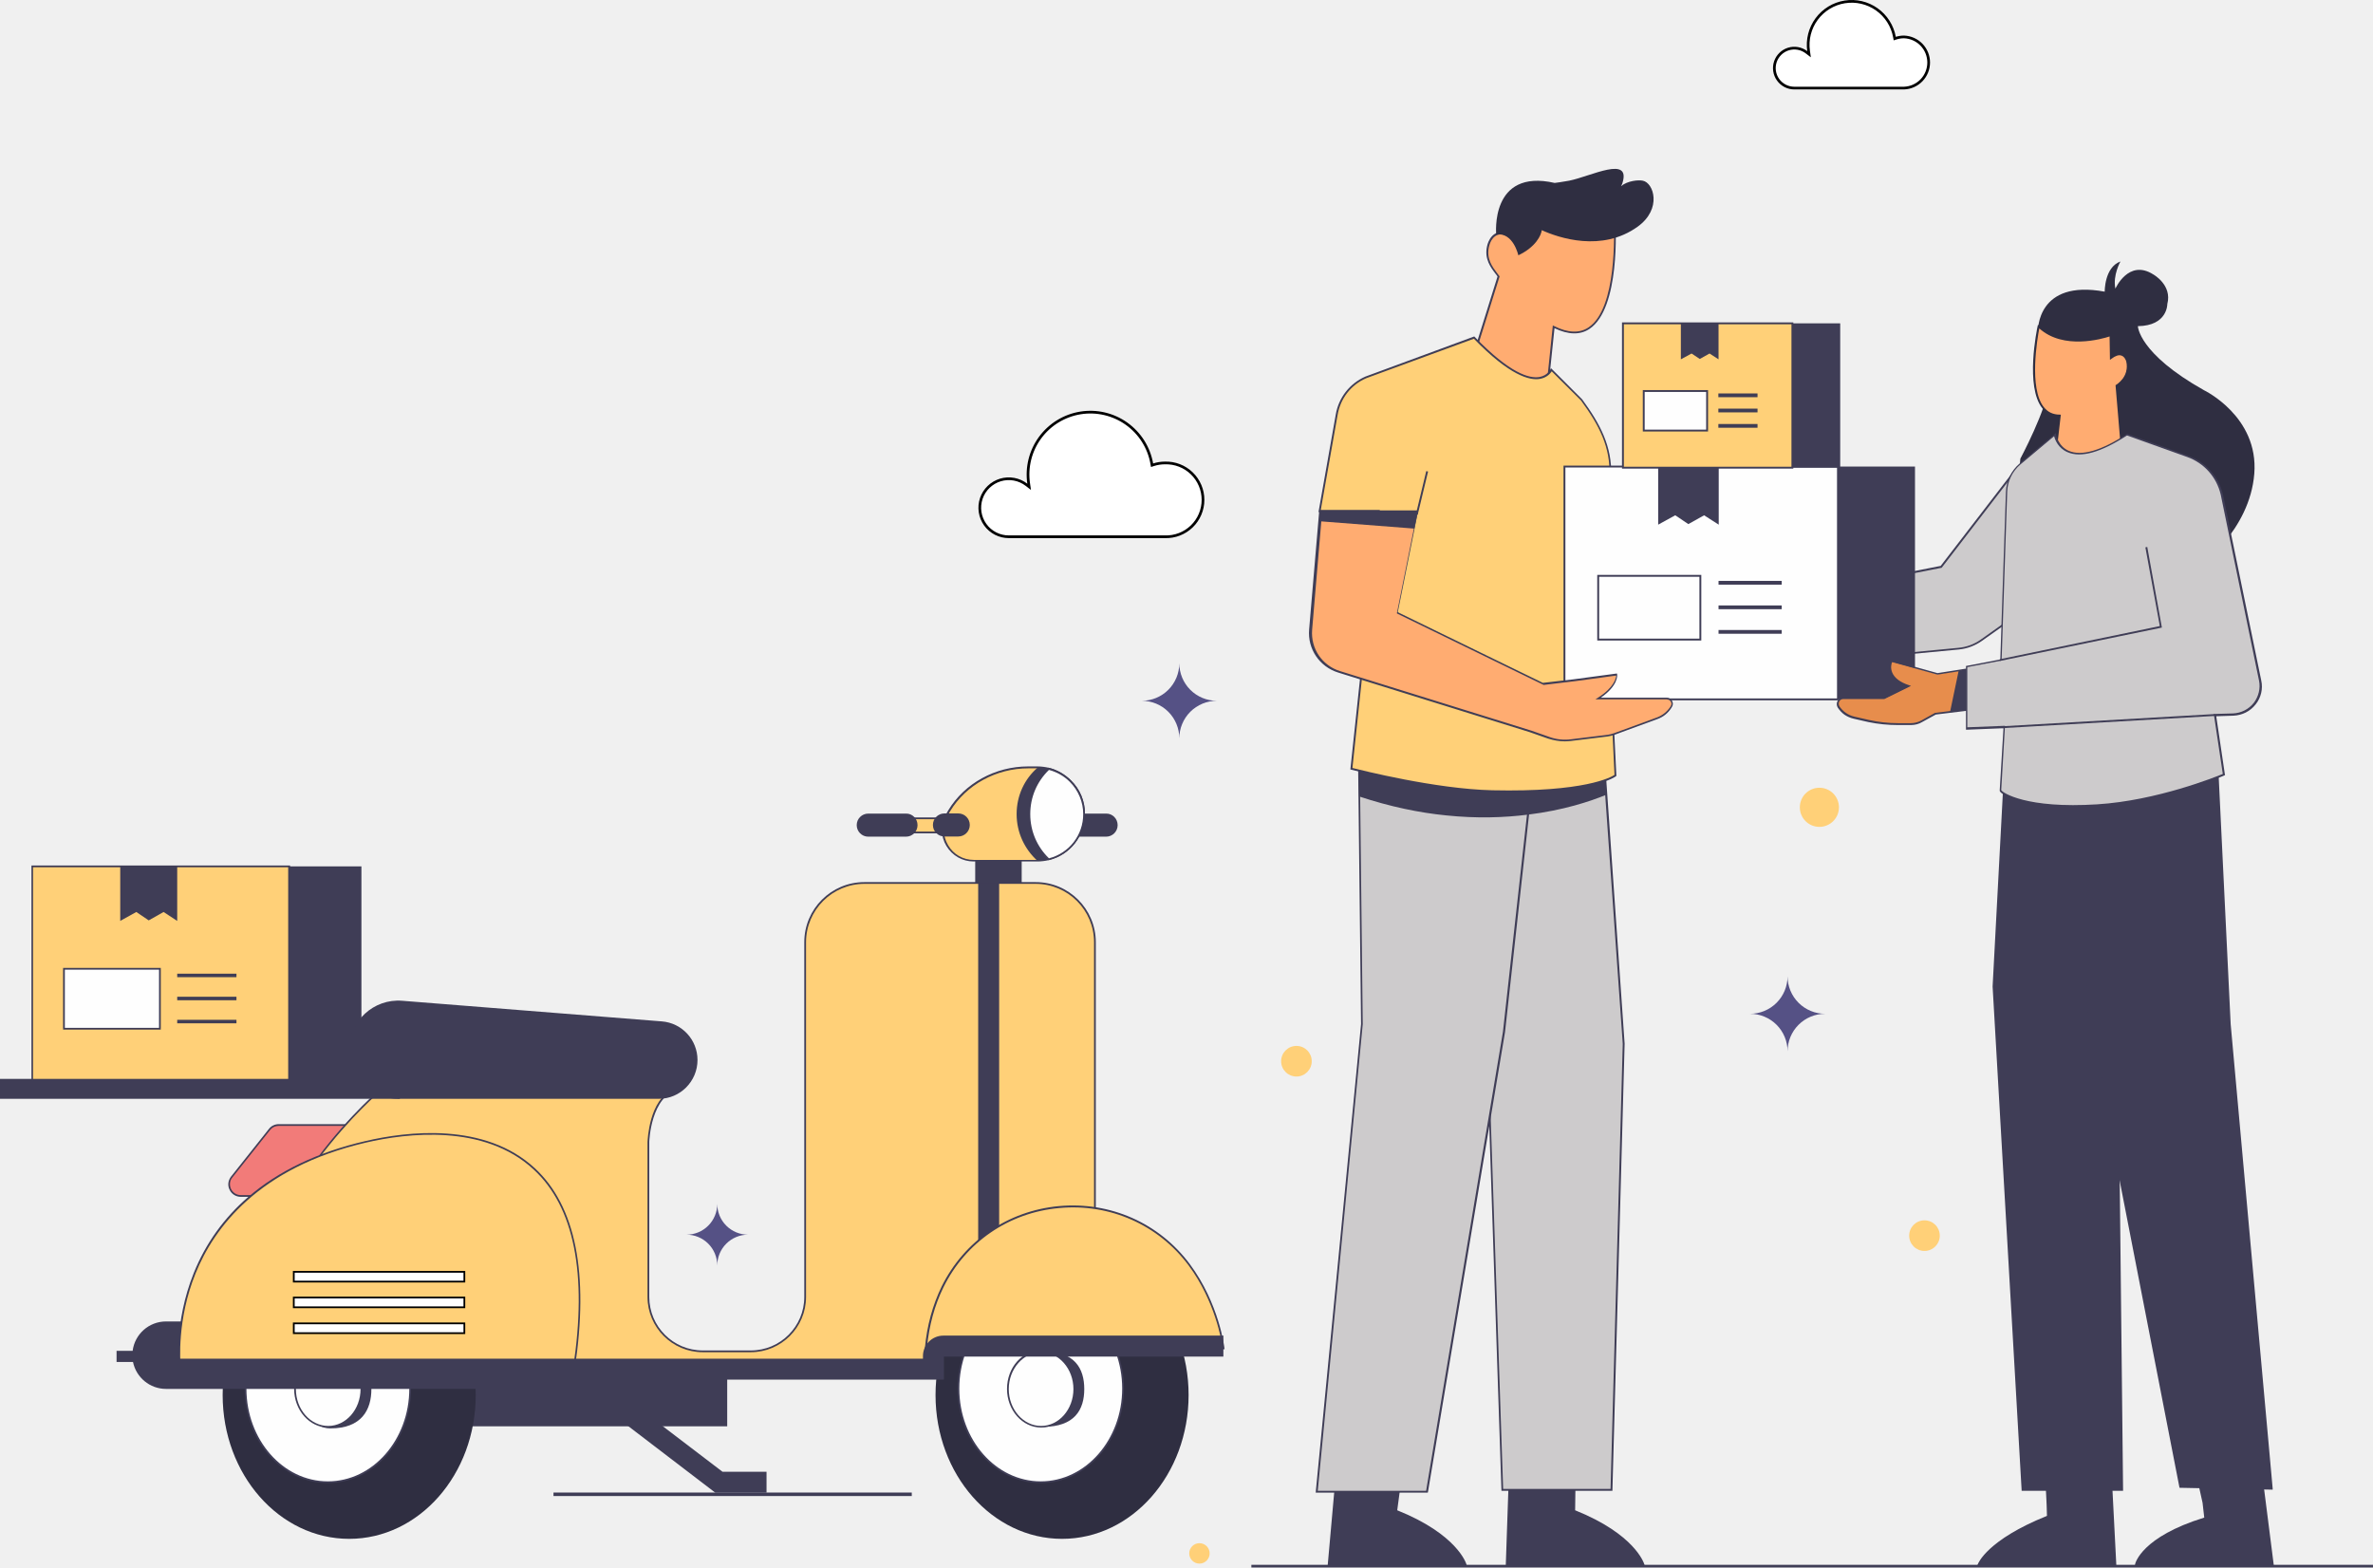
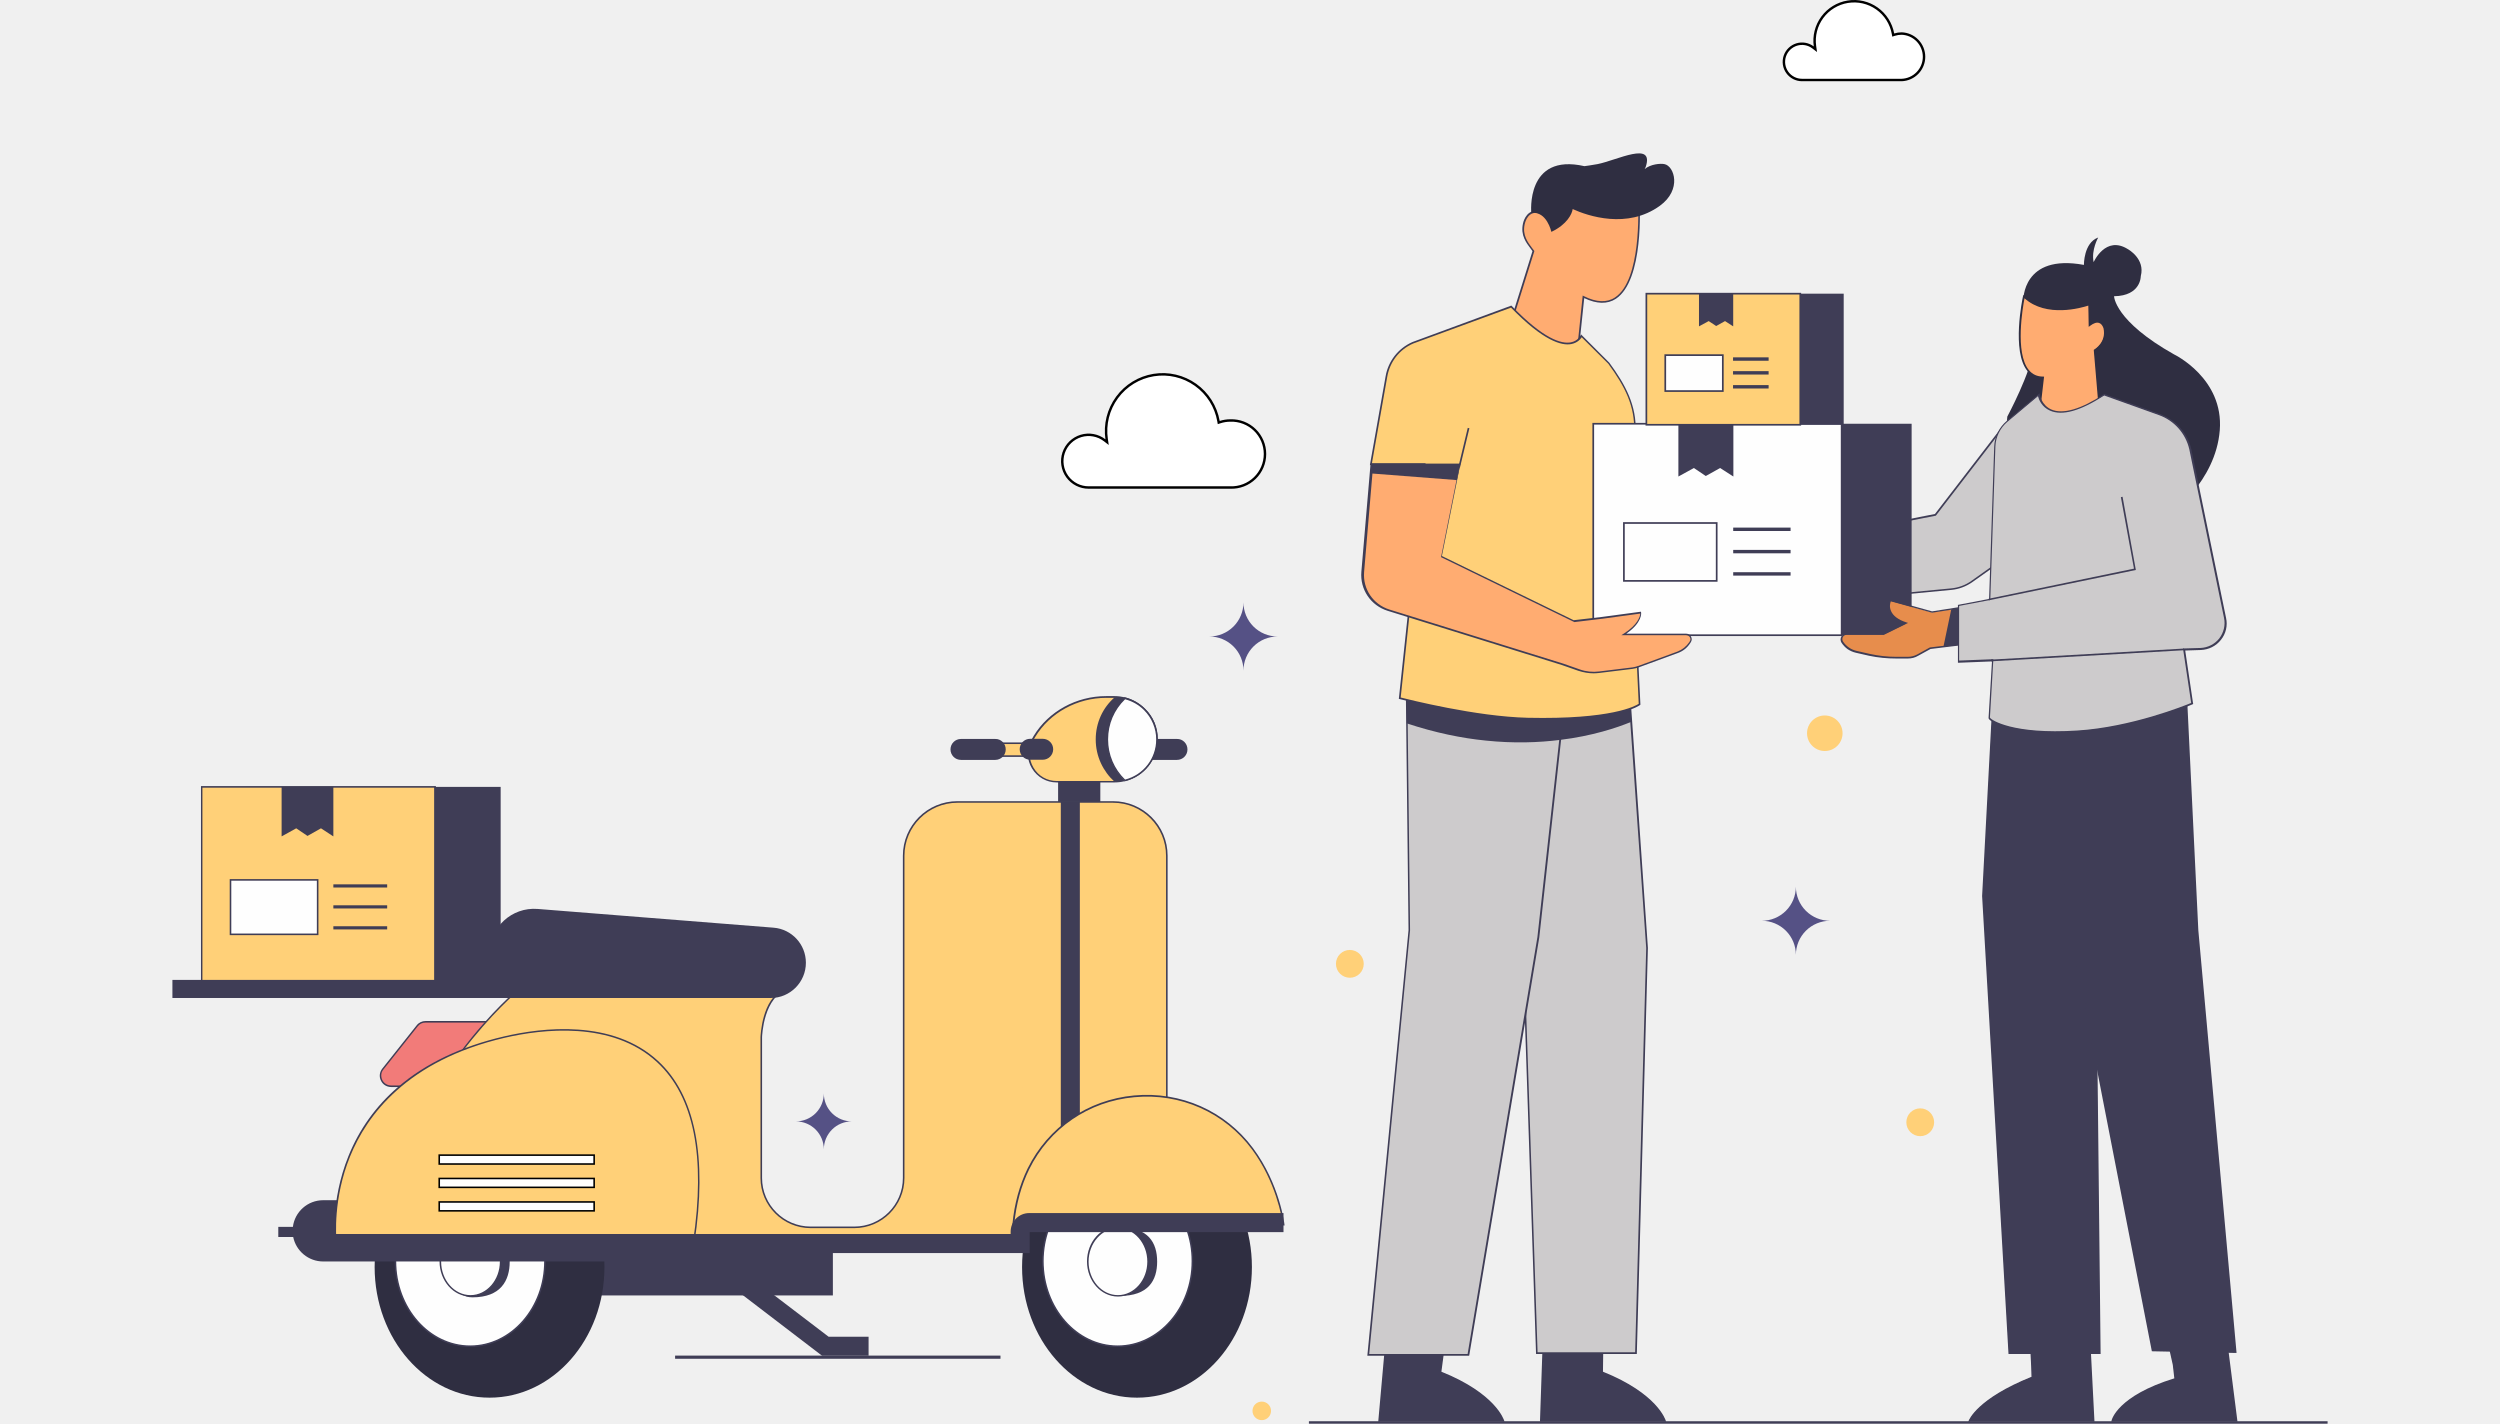
- <svg xmlns="http://www.w3.org/2000/svg" width="878" height="580" viewBox="0 0 878 580" fill="none">
+ <svg xmlns="http://www.w3.org/2000/svg" width="878" height="500" viewBox="0 0 878 580" fill="none">
  <path d="M29.809 320.571H133.723V401.465H29.809V320.571Z" fill="#3F3D56" />
  <path d="M11.897 320.571H106.952V401.465H11.897V320.571Z" fill="#FFD078" />
  <path d="M11.638 401.789H107.34V320.248H11.638V401.789ZM106.629 401.142H12.22V320.894H106.629V401.142Z" fill="#3F3D56" />
  <path d="M44.487 320.571V340.746L50.436 337.448L55.027 340.552L60.524 337.448L65.567 340.746V320.571H44.487Z" fill="#3F3D56" />
  <path d="M65.568 360.275H87.489V361.568H65.568V360.275Z" fill="#3F3D56" />
  <path d="M65.568 368.81H87.489V370.103H65.568V368.81Z" fill="#3F3D56" />
  <path d="M65.568 377.346H87.489V378.639H65.568V377.346Z" fill="#3F3D56" />
  <path d="M23.666 358.529H59.166V380.708H23.666V358.529Z" fill="#FEFEFE" />
  <path d="M23.342 380.967H59.489V358.141H23.342V380.967ZM58.842 380.32H23.989V358.787H58.842V380.32Z" fill="#3F3D56" />
  <path d="M130.879 416.273H103.138C101.845 416.273 100.552 416.855 99.776 417.89L85.744 435.543C83.481 438.388 85.485 442.527 89.106 442.527H130.879V416.273Z" fill="#F27B79" />
  <path d="M89.107 442.85H131.203V415.95H103.139C101.716 415.95 100.358 416.597 99.518 417.696L85.486 435.349C84.386 436.772 84.128 438.647 84.968 440.263C85.68 441.815 87.296 442.85 89.107 442.85ZM130.556 442.203H89.107C87.555 442.203 86.197 441.363 85.486 439.94C84.839 438.517 84.968 436.901 85.938 435.737L99.97 418.084C100.746 417.114 101.846 416.597 103.074 416.597H130.491V442.203H130.556Z" fill="#3F3D56" />
  <path d="M413.524 305.31C413.524 307.703 411.584 309.578 409.256 309.578H395.289C392.896 309.578 391.021 307.638 391.021 305.31C391.021 302.918 392.961 301.043 395.289 301.043H409.256C411.584 300.978 413.524 302.918 413.524 305.31Z" fill="#3F3D56" />
  <path d="M360.823 310.354H378.023V334.732H360.823V310.354Z" fill="#3F3D56" />
  <path d="M405.117 491.154V348.635C405.117 336.543 395.289 326.714 383.197 326.714H319.826C307.734 326.714 297.905 336.543 297.905 348.635V479.902C297.905 491.024 288.917 500.012 277.795 500.012H260.013C248.89 500.012 239.902 491.024 239.902 479.902V422.546C239.902 422.546 240.355 405.216 251.024 402.694H141.484C141.484 402.694 95.961 439.811 86.391 499.624V506.22H405.117V491.154Z" fill="#FFD078" />
  <path d="M86.067 506.544H405.441V348.635C405.441 336.349 395.483 326.391 383.196 326.391H319.826C307.54 326.391 297.582 336.349 297.582 348.635V479.902C297.582 490.83 288.723 499.689 277.795 499.689H260.012C249.084 499.689 240.225 490.83 240.225 479.902V422.546C240.225 422.352 240.743 405.474 251.154 403.017L253.869 402.371H141.42L141.355 402.435C141.226 402.5 129.78 411.941 117.365 428.495C105.855 443.82 91.111 468.586 86.197 499.56L86.067 506.544ZM404.794 505.897H86.714V499.625C91.629 468.845 106.307 444.143 117.753 428.947C129.586 413.169 140.514 403.923 141.613 403.017H249.084C240.096 406.962 239.643 421.834 239.579 422.546V479.902C239.579 491.154 248.761 500.336 260.012 500.336H277.795C289.046 500.336 298.229 491.154 298.229 479.902V348.635C298.229 336.737 307.928 327.038 319.826 327.038H383.196C395.095 327.038 404.794 336.737 404.794 348.635V505.897Z" fill="#3F3D56" />
  <path d="M361.922 326.649H369.682V469.944H361.922V326.649Z" fill="#3F3D56" />
  <path d="M0 399.202H147.951V406.574H0V399.202Z" fill="#3F3D56" />
  <path d="M166.25 506.608H269.065V527.753H166.25V506.608Z" fill="#3F3D56" />
  <path d="M129.198 569.396C103.342 569.396 82.382 545.57 82.382 516.178C82.382 486.787 103.342 462.96 129.198 462.96C155.054 462.96 176.014 486.787 176.014 516.178C176.014 545.57 155.054 569.396 129.198 569.396Z" fill="#2F2E41" />
  <path d="M121.309 548.445C104.488 548.445 90.853 532.928 90.853 513.786C90.853 494.644 104.488 479.126 121.309 479.126C138.13 479.126 151.766 494.644 151.766 513.786C151.766 532.928 138.13 548.445 121.309 548.445Z" fill="#FEFEFE" />
  <path d="M121.309 548.769C138.316 548.769 152.089 533.055 152.089 513.786C152.089 494.516 138.251 478.803 121.309 478.803C104.367 478.803 90.529 494.516 90.529 513.786C90.529 533.055 104.303 548.769 121.309 548.769ZM121.309 479.449C137.928 479.449 151.442 494.839 151.442 513.786C151.442 532.732 137.928 548.122 121.309 548.122C104.691 548.122 91.176 532.732 91.176 513.786C91.176 494.839 104.691 479.449 121.309 479.449Z" fill="#3F3D56" />
  <path d="M137.41 513.98C137.41 521.675 133.789 528.529 122.214 528.529C115.425 528.529 112.903 521.675 112.903 513.98C112.903 506.285 115.489 500.013 122.214 500.013C133.789 500.013 137.41 506.22 137.41 513.98Z" fill="#3F3D56" />
  <path d="M121.439 527.947C114.653 527.947 109.153 521.694 109.153 513.98C109.153 506.266 114.653 500.012 121.439 500.012C128.224 500.012 133.725 506.266 133.725 513.98C133.725 521.694 128.224 527.947 121.439 527.947Z" fill="#FEFEFE" />
  <path d="M121.439 528.206C128.358 528.206 134.048 521.804 134.048 513.915C134.048 506.026 128.422 499.624 121.439 499.624C114.455 499.624 108.829 506.026 108.829 513.915C108.829 521.804 114.52 528.206 121.439 528.206ZM121.439 500.336C128.034 500.336 133.401 506.479 133.401 513.98C133.401 521.481 128.034 527.624 121.439 527.624C114.843 527.624 109.476 521.481 109.476 513.98C109.476 506.479 114.843 500.336 121.439 500.336Z" fill="#3F3D56" />
  <path d="M392.961 569.396C367.105 569.396 346.144 545.57 346.144 516.178C346.144 486.787 367.105 462.96 392.961 462.96C418.817 462.96 439.777 486.787 439.777 516.178C439.777 545.57 418.817 569.396 392.961 569.396Z" fill="#2F2E41" />
  <path d="M385.071 548.445C368.251 548.445 354.615 532.928 354.615 513.786C354.615 494.644 368.251 479.126 385.071 479.126C401.892 479.126 415.528 494.644 415.528 513.786C415.528 532.928 401.892 548.445 385.071 548.445Z" fill="#FEFEFE" />
  <path d="M385.072 548.769C402.078 548.769 415.852 533.055 415.852 513.786C415.852 494.516 402.014 478.803 385.072 478.803C368.13 478.803 354.292 494.516 354.292 513.786C354.292 533.055 368.065 548.769 385.072 548.769ZM385.072 479.449C401.69 479.449 415.205 494.839 415.205 513.786C415.205 532.732 401.69 548.122 385.072 548.122C368.453 548.122 354.939 532.732 354.939 513.786C354.939 494.839 368.453 479.449 385.072 479.449Z" fill="#3F3D56" />
  <path d="M401.173 513.98C401.173 521.675 397.552 527.947 385.977 527.947C379.187 527.947 376.665 521.675 376.665 513.98C376.665 506.285 379.252 500.013 385.977 500.013C397.552 500.013 401.173 506.22 401.173 513.98Z" fill="#3F3D56" />
  <path d="M385.201 527.947C378.416 527.947 372.915 521.694 372.915 513.98C372.915 506.266 378.416 500.012 385.201 500.012C391.987 500.012 397.487 506.266 397.487 513.98C397.487 521.694 391.987 527.947 385.201 527.947Z" fill="#FEFEFE" />
  <path d="M385.201 528.206C392.12 528.206 397.811 521.804 397.811 513.915C397.811 506.026 392.185 499.624 385.201 499.624C378.217 499.624 372.592 506.026 372.592 513.915C372.592 521.804 378.282 528.206 385.201 528.206ZM385.201 500.336C391.797 500.336 397.164 506.479 397.164 513.98C397.164 521.481 391.797 527.624 385.201 527.624C378.605 527.624 373.238 521.481 373.238 513.98C373.238 506.479 378.67 500.336 385.201 500.336Z" fill="#3F3D56" />
  <path d="M43.131 499.818H49.08C49.856 493.675 55.094 488.955 61.431 488.955H193.603V513.915H61.431C55.417 513.915 50.373 509.647 49.209 503.957H43.131V499.818Z" fill="#3F3D56" />
  <path d="M66.604 506.22C66.604 506.22 58.392 440.393 135.277 422.481C163.017 416.014 226.711 411.811 212.42 506.22H66.604Z" fill="#FFD078" />
  <path d="M66.281 506.543H212.614L212.679 506.285C217.981 471.173 213.002 446.212 197.871 432.245C179.377 415.109 150.602 418.601 135.147 422.222C117.559 426.296 103.009 433.28 91.823 442.915C82.899 450.61 76.11 460.05 71.713 470.979C64.212 489.537 66.151 506.091 66.216 506.285L66.281 506.543ZM212.097 505.897H66.863C66.669 503.634 65.44 488.244 72.359 471.173C79.213 454.231 95.703 432.051 135.277 422.804C150.602 419.248 179.119 415.756 197.418 432.698C212.42 446.536 217.335 471.173 212.097 505.897Z" fill="#3F3D56" />
  <path d="M243.782 406.574H147.369C137.346 406.574 129.198 398.426 129.198 388.403C129.198 377.798 138.251 369.457 148.791 370.297L244.881 377.928C252.318 378.51 258.073 384.717 258.073 392.218C258.073 400.107 251.671 406.574 243.782 406.574Z" fill="#3F3D56" />
  <path d="M342.588 498.913H452.774C452.774 498.913 450.964 482.683 440.036 467.939C416.11 435.931 366.384 440.328 348.796 476.152C345.627 482.489 343.428 489.99 342.588 498.913Z" fill="#FFD078" />
  <path d="M342.2 499.236H453.098L453.033 498.849C453.033 498.655 451.093 482.359 440.23 467.745C428.914 452.549 410.808 444.531 391.797 446.277C372.915 448.023 356.749 459.145 348.408 476.022C345.11 482.812 342.976 490.442 342.2 498.849V499.236ZM452.386 498.59H342.976C343.752 490.442 345.821 482.941 349.054 476.346C357.266 459.662 373.238 448.67 391.926 446.988C410.678 445.242 428.59 453.196 439.777 468.198C449.606 481.454 451.998 496.133 452.386 498.59Z" fill="#3F3D56" />
  <path d="M65.828 510.488H349.248V501.952H452.645V494.193H349.054C344.851 494.193 341.488 497.62 341.488 501.758V502.728H65.828V510.488Z" fill="#3F3D56" />
  <path d="M264.668 552.325H283.615V544.566H267.32L230.849 516.76L226.194 522.903L264.668 552.325Z" fill="#3F3D56" />
  <path d="M360.241 318.437H383.843C385.266 318.437 386.688 318.243 387.981 317.92C395.482 316.045 401.044 309.255 401.044 301.172C401.044 296.387 399.104 292.119 396 289.015C393.801 286.817 391.085 285.265 387.981 284.489C386.623 284.166 385.266 283.972 383.778 283.972H380.351C368.518 283.972 357.202 289.856 351.059 300.008C350.735 300.525 350.412 301.107 350.089 301.689C346.144 309.32 351.641 318.437 360.241 318.437Z" fill="#FFD078" />
  <path d="M360.241 318.761H383.843C385.266 318.761 386.688 318.567 388.111 318.243C395.935 316.303 401.432 309.32 401.432 301.172C401.432 296.452 399.621 292.054 396.259 288.757C393.995 286.493 391.15 284.877 388.111 284.101C386.688 283.778 385.266 283.584 383.843 283.584H380.416C368.259 283.584 356.943 289.791 350.865 299.814C350.541 300.396 350.218 300.913 349.895 301.495C347.955 305.117 348.019 309.449 350.153 313.005C352.352 316.627 356.102 318.761 360.241 318.761ZM383.843 284.295C385.201 284.295 386.624 284.489 387.917 284.812C390.892 285.523 393.607 287.075 395.806 289.274C398.974 292.442 400.785 296.71 400.785 301.237C400.785 309.061 395.482 315.786 387.981 317.661C386.623 317.985 385.266 318.179 383.908 318.179H360.306C356.361 318.179 352.804 316.174 350.8 312.747C348.795 309.384 348.666 305.31 350.541 301.883C350.865 301.301 351.188 300.784 351.511 300.202C357.46 290.373 368.583 284.295 380.481 284.295H383.843Z" fill="#3F3D56" />
  <path d="M376.148 301.237C376.148 308.091 379.123 314.234 383.843 318.502H383.908C393.413 318.502 401.173 310.807 401.173 301.237C401.173 296.452 399.233 292.184 396.129 289.08C393.025 285.976 388.693 284.036 383.973 284.036H383.908C379.058 288.239 376.148 294.382 376.148 301.237Z" fill="#3F3D56" />
  <path d="M380.868 301.237C380.868 307.833 383.583 313.717 387.981 317.985C395.482 316.11 401.043 309.32 401.043 301.237C401.043 296.452 399.103 292.184 395.999 289.08C393.801 286.882 391.084 285.33 387.981 284.554C383.583 288.692 380.868 294.641 380.868 301.237Z" fill="#FEFEFE" />
  <path d="M387.917 318.308L388.111 318.243C395.935 316.303 401.432 309.32 401.432 301.172C401.432 296.452 399.621 292.055 396.259 288.757C393.995 286.493 391.15 284.877 388.111 284.101L387.917 284.036L387.788 284.166C383.132 288.627 380.545 294.641 380.545 301.107C380.545 307.574 383.132 313.587 387.788 318.049L387.917 318.308ZM388.111 284.877C391.021 285.653 393.672 287.14 395.806 289.274C398.974 292.442 400.785 296.71 400.785 301.237C400.785 308.996 395.612 315.657 388.111 317.597C383.649 313.264 381.192 307.444 381.192 301.237C381.192 294.964 383.649 289.209 388.111 284.877Z" fill="#3F3D56" />
  <path d="M337.027 302.724H349.766V307.962H337.027V302.724Z" fill="#FFD078" />
  <path d="M336.768 308.35H350.153V302.465H336.768V308.35ZM349.442 307.703H337.35V303.112H349.442V307.703Z" fill="#3F3D56" />
  <path d="M354.551 300.978H349.442C347.05 300.978 345.174 302.918 345.174 305.246C345.174 307.638 347.114 309.514 349.442 309.514H354.551C356.943 309.514 358.818 307.574 358.818 305.246C358.818 302.918 356.943 300.978 354.551 300.978Z" fill="#3F3D56" />
  <path d="M339.484 305.31C339.484 307.703 337.544 309.578 335.216 309.578H321.249C318.856 309.578 316.981 307.638 316.981 305.31C316.981 302.918 318.921 301.043 321.249 301.043H335.216C337.544 300.978 339.484 302.918 339.484 305.31Z" fill="#3F3D56" />
  <path d="M108.7 489.666H171.811V493.287H108.7V489.666Z" fill="white" />
  <path d="M108.376 493.611H172.135V489.343H108.376V493.611ZM171.488 492.964H109.023V489.99H171.488V492.964Z" fill="black" />
  <path d="M108.7 480.096H171.811V483.717H108.7V480.096Z" fill="white" />
  <path d="M108.376 484.041H172.135V479.773H108.376V484.041ZM171.488 483.394H109.023V480.419H171.488V483.394Z" fill="black" />
  <path d="M108.7 470.591H171.811V474.212H108.7V470.591Z" fill="white" />
  <path d="M108.376 474.535H172.135V470.267H108.376V474.535ZM171.488 473.888H109.023V470.914H171.488V473.888Z" fill="black" />
  <path d="M204.79 552.261H337.35V553.554H204.79V552.261Z" fill="#3F3D56" />
  <path d="M463 579H878V580H463V579Z" fill="#3F3D56" />
  <path d="M557.546 578.867H608.109C608.109 578.867 604.918 567.977 582.515 559.03L582.585 556.533L582.793 543.008H558.864L558.448 554.938L557.546 578.867Z" fill="#3F3D56" />
  <path d="M557.13 579.213H608.525L608.387 578.797C608.248 578.381 604.919 567.7 582.793 558.822L583.001 542.73H558.379L557.13 579.213ZM607.624 578.52H557.893L559.142 543.355H582.377L582.169 559.238L582.377 559.307C601.798 567.145 606.722 576.439 607.624 578.52Z" fill="#3F3D56" />
  <path d="M491.655 578.866H542.218C542.218 578.866 539.027 567.977 516.624 559.03L516.833 557.365L518.775 543.008H494.846L493.736 555.493L491.655 578.866Z" fill="#3F3D56" />
  <path d="M491.239 579.213H542.704L542.565 578.797C542.426 578.381 539.097 567.7 516.971 558.822L519.122 542.661H494.499L491.239 579.213ZM541.733 578.52H492.002L495.123 543.355H518.359L516.208 559.238L516.486 559.307C535.976 567.145 540.831 576.439 541.733 578.52Z" fill="#3F3D56" />
  <path d="M790.316 578.866H840.878L837.619 553.55L836.301 543.008H812.372L815.216 555.978L815.909 561.804C792.396 569.018 790.316 578.866 790.316 578.866Z" fill="#3F3D56" />
  <path d="M789.9 579.213H841.295L836.647 542.661H811.956L814.938 556.047L815.562 561.527C792.396 568.671 790.038 578.381 789.969 578.797L789.9 579.213ZM840.532 578.52H790.801C791.564 576.578 795.795 568.324 816.048 562.151L816.325 562.082L815.632 555.978L812.857 543.424H836.023L840.532 578.52Z" fill="#3F3D56" />
  <path d="M732.054 578.866H782.617L781.368 553.967L780.813 543.008H756.884L757.509 556.325L757.647 561.041C735.244 570.058 732.054 578.866 732.054 578.866Z" fill="#3F3D56" />
  <path d="M731.568 579.213H783.033L781.16 542.661H756.537L757.231 556.394L757.37 560.903C735.244 569.781 731.915 578.45 731.776 578.797L731.568 579.213ZM782.27 578.52H732.609C733.649 576.578 738.782 569.018 757.786 561.388L757.994 561.319L757.856 556.325L757.231 543.355H780.466L782.27 578.52Z" fill="#3F3D56" />
  <path d="M597.289 81.978L562.124 74.071L558.309 87.457C557.338 86.764 556.367 86.348 555.465 86.348C551.304 86.348 550.472 91.341 550.472 91.341C549.293 96.751 552.83 100.081 554.425 102.439L542.357 141.072L572.25 145.719L574.817 121.027C600.549 133.997 597.289 81.978 597.289 81.978Z" fill="#FFAC71" />
  <path d="M572.597 145.996L575.163 121.443C580.227 123.871 584.596 124.01 588.064 121.721C599.578 114.091 597.775 83.226 597.705 81.909V81.631L561.916 73.585L558.171 86.764C557.269 86.139 556.367 85.862 555.535 85.862C551.165 85.862 550.194 91.064 550.194 91.133C549.154 95.85 551.581 98.971 553.315 101.26C553.593 101.607 553.87 101.953 554.078 102.3L541.941 141.141L572.597 145.996ZM574.539 120.403L571.973 145.233L542.842 140.656L554.841 102.3L554.772 102.161C554.495 101.815 554.217 101.398 553.87 100.982C552.206 98.763 549.917 95.78 550.888 91.411C550.957 91.203 551.72 86.694 555.535 86.694C556.367 86.694 557.269 87.041 558.171 87.735L558.587 88.012L562.471 74.487L597.081 82.255C597.22 85.307 598.399 114.161 587.718 121.166C584.388 123.385 580.088 123.177 575.094 120.68L574.539 120.403Z" fill="#3F3D56" />
  <path d="M607.832 66.858C606.237 66.511 602.214 66.858 599.786 68.869C599.925 68.592 600.064 68.314 600.202 68.037C603.809 57.217 588.62 65.262 580.574 66.858C578.909 67.204 575.233 67.69 575.233 67.69C551.166 62.211 553.593 86.764 553.593 86.764C559.905 85.862 561.778 94.463 561.778 94.463C568.228 91.411 570.239 87.041 570.447 85.168C576.69 88.012 592.712 93.422 605.959 83.851C615.045 77.261 611.855 67.621 607.832 66.858Z" fill="#2F2E41" />
  <path d="M747.521 169.717C747.521 169.717 757.301 151.476 758.133 142.39L754.041 122.414C754.041 122.414 753.555 103.271 778.732 107.918C778.732 107.918 778.594 98.902 784.559 96.751C784.559 96.751 781.646 101.815 782.686 106.809C782.686 106.809 787.541 95.711 796.697 101.537C796.697 101.537 803.771 105.421 801.899 112.496C801.899 112.496 802.037 120.542 791.009 120.68C791.009 120.68 791.148 130.737 815.493 144.401C815.493 144.401 835.746 154.111 834.081 175.266C832.417 196.42 813.551 209.737 813.551 209.737L744.192 209.807L747.521 169.717Z" fill="#2F2E41" />
  <path d="M786.015 177.485L783.033 142.598C783.033 142.598 788.235 139.546 786.917 133.581C786.917 133.581 785.669 128.795 780.883 132.471L780.744 124.01C780.744 124.01 763.959 130.321 754.18 120.819C754.18 120.819 747.105 153.834 762.017 153.765L758.827 181.508L786.015 177.485Z" fill="#FFAC71" />
  <path d="M758.48 181.924L786.431 177.832L783.449 142.806C784.42 142.182 788.512 139.061 787.333 133.512C787.333 133.442 786.778 131.431 785.114 130.876C784.004 130.529 782.755 130.807 781.299 131.778L781.16 123.524L780.675 123.663C780.536 123.732 764.028 129.766 754.457 120.542L754.041 120.125L753.902 120.75C753.694 121.651 749.186 143.153 755.705 151.129C757.231 153.002 759.243 153.973 761.67 154.042L758.48 181.924ZM785.668 177.208L759.312 181.092L762.502 153.418H762.086C759.659 153.418 757.717 152.516 756.26 150.713C750.573 143.708 753.833 125.119 754.526 121.513C763.473 129.558 777.761 125.397 780.536 124.495L780.675 133.165L781.229 132.749C782.686 131.639 783.935 131.223 784.906 131.57C786.223 131.986 786.709 133.72 786.709 133.72C787.957 139.407 783.171 142.251 782.963 142.39L782.755 142.528V142.737L785.668 177.208Z" fill="#2F2E41" />
  <path d="M558.379 555.007L582.516 556.533L582.724 543.008H558.795L558.379 555.007Z" fill="#3F3D56" />
  <path d="M493.736 555.492L516.833 557.365L518.775 543.008H494.846L493.736 555.492Z" fill="#3F3D56" />
  <path d="M528.208 263.907L529.179 269.178L535.074 301.708L550.333 385.355L551.235 412.96L555.882 551.262H596.249L600.758 386.187L594.376 294.147L592.226 263.907H528.208Z" fill="#CDCBCC" />
  <path d="M555.535 551.608H596.596V551.262L601.104 386.187L592.573 263.56H527.792L549.986 385.424L555.535 551.608ZM595.902 550.915H556.159L550.611 385.355L528.555 264.254H591.81L600.411 386.256L595.902 550.915Z" fill="#3F3D56" />
  <path d="M812.372 543.008L815.285 555.978L837.688 553.55L836.301 543.008H812.372Z" fill="#3F3D56" />
  <path d="M756.884 543.008L757.509 556.394L781.368 553.967L780.813 543.008H756.884Z" fill="#3F3D56" />
  <path d="M487.147 551.955H527.931L551.235 412.959L556.437 381.817L565.315 301.499L568.853 269.178H502.615L502.892 294.702L503.863 378.904L487.147 551.955Z" fill="#CDCBCC" />
  <path d="M486.8 552.302H528.277L528.346 552.025L556.853 381.887L569.338 268.831H502.337L503.585 378.904L486.8 552.302ZM527.653 551.608H487.563L504.21 378.974L502.961 269.525H568.506L556.09 381.748L527.653 551.608Z" fill="#3F3D56" />
  <path d="M737.603 365.032L748.284 551.262H785.183L783.934 433.212L783.172 365.865L788.512 303.442L790.593 278.542L759.659 278.056L742.181 277.709L740.724 305.661L737.603 365.032Z" fill="#3F3D56" />
  <path d="M748.007 551.608H785.53V551.262L783.519 365.865L791.009 278.195L741.903 277.363L737.256 365.032L748.007 551.608ZM784.836 550.915H748.631L737.95 365.032L742.527 278.056L790.246 278.888L782.825 365.865L784.836 550.915Z" fill="#3F3D56" />
  <path d="M502.614 269.178L502.891 294.702C514.405 298.517 525.225 300.737 535.074 301.708C546.38 302.887 556.575 302.54 565.315 301.43C578.424 299.835 588.411 296.506 594.307 294.078L592.226 263.838H528.208L529.179 269.109H502.614V269.178Z" fill="#3F3D56" />
  <path d="M759.243 275.143L759.659 278.056L763.612 306.84L774.086 382.719L783.934 433.212L806.684 550.152L840.462 550.845L824.926 379.043L820.626 289.292L819.863 273.478L759.243 275.143Z" fill="#3F3D56" />
  <path d="M840.878 551.192V550.776L825.342 378.974L820.21 273.062L758.896 274.727L773.739 382.788L806.407 550.499L840.878 551.192ZM819.516 273.825L824.579 379.043L840.115 550.429L806.962 549.736L774.433 382.58L759.659 275.42L819.516 273.825Z" fill="#3F3D56" />
  <path d="M745.093 174.711L718.182 209.737L680.589 217.089V244.139L724.632 239.978C727.684 239.7 730.528 238.591 733.025 236.857L750.642 224.372L745.093 174.711Z" fill="#CDCBCC" />
  <path d="M680.243 244.556L724.702 240.325C727.754 240.047 730.736 238.938 733.302 237.134L751.128 224.511L745.44 173.809L718.043 209.391L680.312 216.812V244.556H680.243ZM750.365 224.233L732.886 236.649C730.459 238.383 727.615 239.423 724.632 239.7L680.936 243.862V217.436L718.39 210.084L718.459 210.015L744.885 175.682L750.365 224.233Z" fill="#3F3D56" />
  <path d="M573.985 136.841C573.985 136.841 568.783 149.117 545.409 124.911L505.319 139.685C499.632 142.182 495.609 147.383 494.569 153.487L488.257 189.138H510.175L500.048 284.437C500.048 284.437 529.595 292.275 552.206 292.76C589.521 293.592 597.775 286.934 597.775 286.934L596.11 253.087L595.833 176.098C596.249 165.139 591.672 156.886 585.152 148.008L573.985 136.841Z" fill="#FFD078" />
  <path d="M558.448 293.176C590.146 293.176 597.636 287.419 597.914 287.211L598.052 287.073L596.388 253.017L596.11 176.029C596.526 165.278 592.088 156.886 585.36 147.73L573.846 136.217L573.638 136.702C573.569 136.772 572.598 138.922 569.684 139.477C565.87 140.17 558.657 138.159 545.617 124.634L545.478 124.495L545.27 124.564L505.18 139.338C499.354 141.904 495.262 147.175 494.222 153.418L487.841 189.484H509.758L499.632 284.714L499.909 284.784C500.187 284.853 529.734 292.621 552.137 293.176C554.287 293.176 556.437 293.176 558.448 293.176ZM597.359 286.726C596.11 287.558 586.331 293.176 552.137 292.413C531.052 291.928 503.516 284.923 500.395 284.16L510.521 188.722H488.673L494.915 153.487C495.956 147.453 499.84 142.39 505.458 139.962L545.339 125.327C558.518 138.922 566.009 140.933 569.893 140.17C572.39 139.685 573.638 138.159 574.123 137.396L584.943 148.146C591.741 157.441 595.902 165.417 595.486 176.029L595.764 253.017L597.359 286.726Z" fill="#3F3D56" />
  <path d="M597.914 172.63H708.541V258.774H597.914V172.63Z" fill="#3F3D56" />
  <path d="M578.84 172.63H680.035V258.774H578.84V172.63Z" fill="#FEFEFE" />
  <path d="M578.493 259.121H680.381V172.284H578.493V259.121ZM679.688 258.428H579.187V172.977H679.688V258.428Z" fill="#3F3D56" />
  <path d="M613.519 172.63V194.132L619.831 190.664L624.686 193.924L630.512 190.664L635.922 194.132V172.63H613.519Z" fill="#3F3D56" />
  <path d="M635.853 214.939H659.227V216.327H635.853V214.939Z" fill="#3F3D56" />
  <path d="M635.853 224.025H659.227V225.413H635.853V224.025Z" fill="#3F3D56" />
  <path d="M635.853 233.112H659.227V234.499H635.853V233.112Z" fill="#3F3D56" />
  <path d="M591.324 213.067H629.125V236.649H591.324V213.067Z" fill="#FEFEFE" />
  <path d="M590.978 236.996H629.472V212.72H590.978V236.996ZM628.778 236.302H591.671V213.414H628.778V236.302Z" fill="#3F3D56" />
  <path d="M740.724 305.661C746.55 306.493 754.526 307.187 763.612 306.84C771.242 306.563 779.703 305.592 788.443 303.441C799.055 300.806 810.083 296.367 820.556 289.292L819.793 273.478L759.243 275.143L759.659 278.056L742.18 277.779L740.724 305.661Z" fill="#3F3D56" />
  <path d="M680.243 261.618C680.867 262.658 681.699 263.491 682.67 264.184C683.641 264.878 684.751 265.363 685.93 265.571L691.41 266.82C694.947 267.583 698.554 267.999 702.16 267.999H706.946C708.333 267.999 709.72 267.652 710.9 266.959L716.032 264.115L721.442 263.491L741.556 261.063V245.596L724.633 248.232L716.795 249.48L699.802 244.764C699.802 244.764 696.82 250.937 706.114 254.058L697.097 258.497H681.977C680.381 258.358 679.341 260.231 680.243 261.618Z" fill="#E78D4C" />
  <path d="M702.23 268.276H707.015C708.472 268.276 709.928 267.93 711.177 267.167L716.24 264.392L741.972 261.271V245.111L716.864 249.064L699.663 244.278L699.525 244.556C699.455 244.625 698.415 246.844 699.525 249.341C700.357 251.353 702.299 252.948 705.281 254.058L697.097 258.081H682.046C681.144 258.081 680.312 258.566 679.896 259.329C679.48 260.092 679.48 261.063 679.965 261.826C680.659 262.866 681.491 263.768 682.462 264.462C683.503 265.155 684.612 265.641 685.791 265.918L691.271 267.167C694.947 267.93 698.554 268.276 702.23 268.276ZM741.279 260.716L715.963 263.768L710.83 266.612C709.651 267.236 708.333 267.583 707.015 267.583H702.23C698.623 267.583 695.016 267.167 691.548 266.404L686.069 265.155C684.959 264.878 683.919 264.462 682.948 263.768C682.046 263.144 681.214 262.312 680.589 261.341C680.243 260.786 680.243 260.092 680.52 259.537C680.798 258.982 681.422 258.636 682.046 258.636H697.236L707.085 253.78L706.252 253.503C703.062 252.463 700.981 250.867 700.149 248.925C699.386 247.191 699.802 245.596 700.079 244.972L716.864 249.619L741.279 245.804V260.716Z" fill="#3F3D56" />
  <path d="M612.271 119.64H680.867V173.046H612.271V119.64Z" fill="#3F3D56" />
  <path d="M600.48 119.64H663.181V173.046H600.48V119.64Z" fill="#FFD078" />
  <path d="M600.133 173.393H663.527V119.293H600.133V173.393ZM662.834 172.7H600.826V119.987H662.834V172.7Z" fill="#3F3D56" />
  <path d="M621.912 119.64V132.957L625.865 130.807L628.917 132.818L632.524 130.807L635.853 132.957V119.64H621.912Z" fill="#3F3D56" />
  <path d="M635.784 145.58H650.28V146.968H635.784V145.58Z" fill="#3F3D56" />
  <path d="M635.784 151.198H650.28V152.586H635.784V151.198Z" fill="#3F3D56" />
  <path d="M635.784 156.886H650.28V158.273H635.784V156.886Z" fill="#3F3D56" />
  <path d="M608.179 144.679H631.622V159.313H608.179V144.679Z" fill="#FEFEFE" />
  <path d="M607.832 159.66H631.969V144.332H607.832V159.66ZM631.275 158.967H608.525V145.025H631.275V158.967Z" fill="#3F3D56" />
  <path d="M721.511 263.421L741.625 260.994V245.527L724.702 248.162L721.511 263.421Z" fill="#3F3D56" />
  <path d="M727.615 246.637L740.308 244.209L742.389 181.924C742.527 177.971 744.331 174.226 747.383 171.659L760.353 160.839C760.353 160.839 762.849 176.723 787.056 160.839L809.459 168.885C815.771 171.174 820.556 176.514 822.082 183.034L836.232 251.769C837.549 258.15 832.833 264.184 826.313 264.392L819.585 264.6L822.845 286.518C822.845 286.518 799.749 296.436 776.028 297.893C748.7 299.627 739.753 293.107 740.1 292.205L741.487 268.901L727.615 269.456V246.637Z" fill="#CDCBCC" />
  <path d="M767.15 298.656C769.855 298.656 772.837 298.586 776.028 298.378C799.54 296.922 822.706 287.073 822.984 286.934L823.261 286.795L823.192 286.518L820.001 265.017L826.382 264.808C829.573 264.67 832.555 263.213 834.567 260.647C836.578 258.15 837.341 254.89 836.647 251.769L822.498 183.034C820.903 176.306 816.117 170.966 809.597 168.607L787.056 160.492L786.917 160.562C777.554 166.735 770.132 168.885 765.416 166.804C761.462 165.07 760.769 160.839 760.769 160.839L760.699 160.215L747.313 171.451C744.192 174.087 742.319 177.902 742.18 181.994L740.1 244.001L727.407 246.428V270.01L741.279 269.456L739.891 292.344C739.822 292.552 739.892 292.691 740.03 292.899C740.863 294.217 748.145 298.656 767.15 298.656ZM822.429 286.379C819.862 287.42 798.084 296.228 775.958 297.615C749.81 299.28 740.863 293.315 740.446 292.344V292.275L741.834 268.554L727.892 269.109V246.844L740.585 244.417L742.666 181.855C742.805 177.971 744.608 174.364 747.521 171.867L760.006 161.394C760.352 162.712 761.532 165.833 764.93 167.29C769.924 169.509 777.276 167.428 786.987 161.117L809.251 169.093C815.493 171.312 820.14 176.514 821.666 183.034L835.815 251.769C836.439 254.682 835.676 257.734 833.873 260.092C832 262.45 829.226 263.837 826.243 263.976L819.1 264.184L822.429 286.379Z" fill="#3F3D56" />
  <path d="M819.527 264.209L819.567 264.901L740.901 269.417L740.861 268.725L819.527 264.209Z" fill="#3F3D56" />
  <path d="M740.03 244.556L799.887 232.21L794.477 202.385L793.783 202.524L799.124 231.655L739.891 243.931L740.03 244.556Z" fill="#3F3D56" />
  <path d="M484.997 232.973C484.372 239.978 488.742 246.498 495.47 248.579L566.355 270.635L573.083 272.993C575.649 273.895 578.423 274.172 581.128 273.825L594.723 272.161C595.555 272.022 596.457 271.814 597.22 271.536L613.103 265.71C615.114 264.947 616.918 263.56 618.097 261.757L618.305 261.41C619.137 260.162 618.236 258.497 616.71 258.497H591.185C598.607 253.781 598.052 249.619 598.052 249.619L582.377 251.769L570.933 253.156L516.902 226.8L523.144 195.658L524.393 189.346H488.465L488.118 193.022L484.997 232.973Z" fill="#FFAC71" />
  <path d="M578.978 274.311C579.741 274.311 580.504 274.241 581.198 274.172L594.792 272.507C595.694 272.369 596.595 272.161 597.358 271.883L613.242 266.057C615.392 265.294 617.126 263.907 618.374 261.965L618.582 261.618C619.068 260.924 619.068 260.023 618.652 259.329C618.235 258.566 617.542 258.15 616.64 258.15H592.295C598.815 253.642 598.399 249.758 598.33 249.55L598.26 249.203L582.238 251.353L570.863 252.671L517.179 226.522L524.74 188.86H488.118L484.372 232.903C483.748 240.117 488.187 246.706 495.123 248.856L566.008 270.912L572.736 273.27C574.886 273.964 576.967 274.311 578.978 274.311ZM616.848 258.844C617.403 258.844 617.958 259.121 618.235 259.676C618.513 260.162 618.513 260.786 618.166 261.271L617.958 261.618C616.779 263.352 615.114 264.67 613.172 265.433L597.289 271.259C596.526 271.536 595.694 271.744 594.862 271.883L581.267 273.548C578.632 273.895 575.857 273.617 573.36 272.715L566.632 270.357L495.747 248.301C489.158 246.22 484.927 239.978 485.482 233.042L489.158 189.623H524.323L516.833 226.938L517.041 227.077L571.141 253.434L582.724 252.046L597.983 249.966C597.913 251.006 597.15 254.405 591.255 258.15L590.284 258.774H616.848V258.844Z" fill="#3F3D56" />
  <path d="M527.708 174.312L528.382 174.474L524.545 190.459L523.871 190.297L527.708 174.312Z" fill="#3F3D56" />
  <path d="M488.396 192.883L523.283 195.588L524.601 189.207H488.673L488.396 192.883Z" fill="#3F3D56" />
  <path d="M675.275 375.122C673.452 375.121 671.647 375.48 669.963 376.177C668.278 376.874 666.747 377.896 665.458 379.185C664.168 380.474 663.145 382.004 662.447 383.689C661.749 385.373 661.389 387.179 661.389 389.002C661.389 385.32 659.926 381.788 657.323 379.184C654.72 376.58 651.189 375.117 647.507 375.117C651.189 375.117 654.72 373.654 657.323 371.05C659.926 368.446 661.389 364.914 661.389 361.232C661.389 364.914 662.851 368.446 665.455 371.05C668.058 373.654 671.589 375.117 675.27 375.117L675.275 375.122Z" fill="#555185" />
  <path d="M712.05 462.869C715.177 462.869 717.713 460.332 717.713 457.204C717.713 454.075 715.177 451.539 712.05 451.539C708.922 451.539 706.386 454.075 706.386 457.204C706.386 460.332 708.922 462.869 712.05 462.869Z" fill="#FFD078" />
  <path d="M479.676 398.329C482.804 398.329 485.339 395.793 485.339 392.665C485.339 389.536 482.804 387 479.676 387C476.548 387 474.013 389.536 474.013 392.665C474.013 395.793 476.548 398.329 479.676 398.329Z" fill="#FFD078" />
  <path d="M673.168 305.955C677.164 305.955 680.404 302.715 680.404 298.718C680.404 294.72 677.164 291.48 673.168 291.48C669.172 291.48 665.932 294.72 665.932 298.718C665.932 302.715 669.172 305.955 673.168 305.955Z" fill="#FFD078" />
  <path d="M276.765 456.846C273.747 456.846 270.851 458.045 268.717 460.18C266.582 462.315 265.383 465.211 265.383 468.231C265.383 465.211 264.184 462.315 262.049 460.18C259.914 458.045 257.019 456.846 254 456.846C257.019 456.846 259.914 455.646 262.049 453.511C264.184 451.376 265.383 448.48 265.383 445.46C265.383 448.48 266.582 451.376 268.717 453.511C270.851 455.646 273.747 456.846 276.765 456.846Z" fill="#555185" />
  <path d="M343.322 449.372C345.408 449.372 347.099 447.68 347.099 445.594C347.099 443.507 345.408 441.816 343.322 441.816C341.236 441.816 339.545 443.507 339.545 445.594C339.545 447.68 341.236 449.372 343.322 449.372Z" fill="#FFD078" />
  <path d="M450.226 259.308C448.403 259.307 446.597 259.666 444.913 260.363C443.229 261.06 441.698 262.082 440.408 263.371C439.119 264.66 438.096 266.19 437.398 267.875C436.7 269.559 436.34 271.365 436.339 273.188C436.339 269.506 434.877 265.974 432.273 263.37C429.67 260.766 426.139 259.303 422.458 259.303C426.139 259.303 429.67 257.84 432.273 255.236C434.877 252.632 436.339 249.1 436.339 245.418C436.339 249.1 437.802 252.632 440.405 255.236C443.008 257.84 446.539 259.303 450.221 259.303L450.226 259.308Z" fill="#555185" />
  <path d="M431.006 171.301L431.014 171.301L431.022 171.301C432.851 171.243 434.672 171.554 436.379 172.214C438.085 172.874 439.642 173.871 440.956 175.144C442.27 176.418 443.315 177.943 444.028 179.628C444.742 181.314 445.11 183.125 445.11 184.955C445.11 186.786 444.742 188.597 444.028 190.283C443.315 191.968 442.27 193.493 440.956 194.766C439.642 196.04 438.085 197.037 436.379 197.697C434.672 198.357 432.851 198.668 431.022 198.61L431.014 198.61H431.006L373.312 198.61L373.309 198.61C371.6 198.62 369.913 198.221 368.388 197.448C366.864 196.674 365.546 195.547 364.545 194.16C363.544 192.774 362.889 191.169 362.633 189.478C362.378 187.787 362.53 186.06 363.077 184.44C363.624 182.82 364.55 181.354 365.778 180.164C367.006 178.974 368.5 178.095 370.136 177.599C371.772 177.104 373.503 177.007 375.184 177.316C376.866 177.624 378.449 178.331 379.802 179.375L380.781 180.131L380.603 178.907C379.729 172.909 381.25 166.807 384.837 161.921C388.423 157.035 393.788 153.756 399.771 152.793C405.754 151.83 411.876 153.261 416.814 156.775C421.752 160.289 425.109 165.606 426.161 171.576L426.261 172.142L426.807 171.965C428.164 171.525 429.58 171.301 431.006 171.301Z" fill="white" stroke="black" />
  <path d="M443.79 578.556C445.876 578.556 447.567 576.864 447.567 574.778C447.567 572.691 445.876 571 443.79 571C441.704 571 440.013 572.691 440.013 574.778C440.013 576.864 441.704 578.556 443.79 578.556Z" fill="#FFD078" />
  <path d="M700.944 13.722L701.045 14.281L701.587 14.109C702.526 13.81 703.506 13.66 704.491 13.664C706.936 13.757 709.25 14.793 710.949 16.555C712.649 18.319 713.6 20.674 713.601 23.124C713.602 25.575 712.654 27.93 710.955 29.696C709.259 31.46 706.946 32.498 704.501 32.593H663.891C662.717 32.593 661.561 32.313 660.516 31.778C659.472 31.242 658.571 30.465 657.887 29.511C657.202 28.558 656.755 27.455 656.581 26.294C656.408 25.133 656.513 23.947 656.888 22.835C657.264 21.723 657.899 20.716 658.74 19.898C659.582 19.08 660.606 18.474 661.728 18.131C662.85 17.787 664.038 17.716 665.193 17.923C666.348 18.13 667.437 18.608 668.371 19.32L669.339 20.058L669.169 18.852C668.579 14.679 669.65 10.44 672.15 7.047C674.651 3.654 678.382 1.378 682.542 0.706C686.702 0.034 690.96 1.021 694.4 3.455C697.841 5.888 700.19 9.574 700.944 13.722Z" fill="white" stroke="black" />
</svg>
